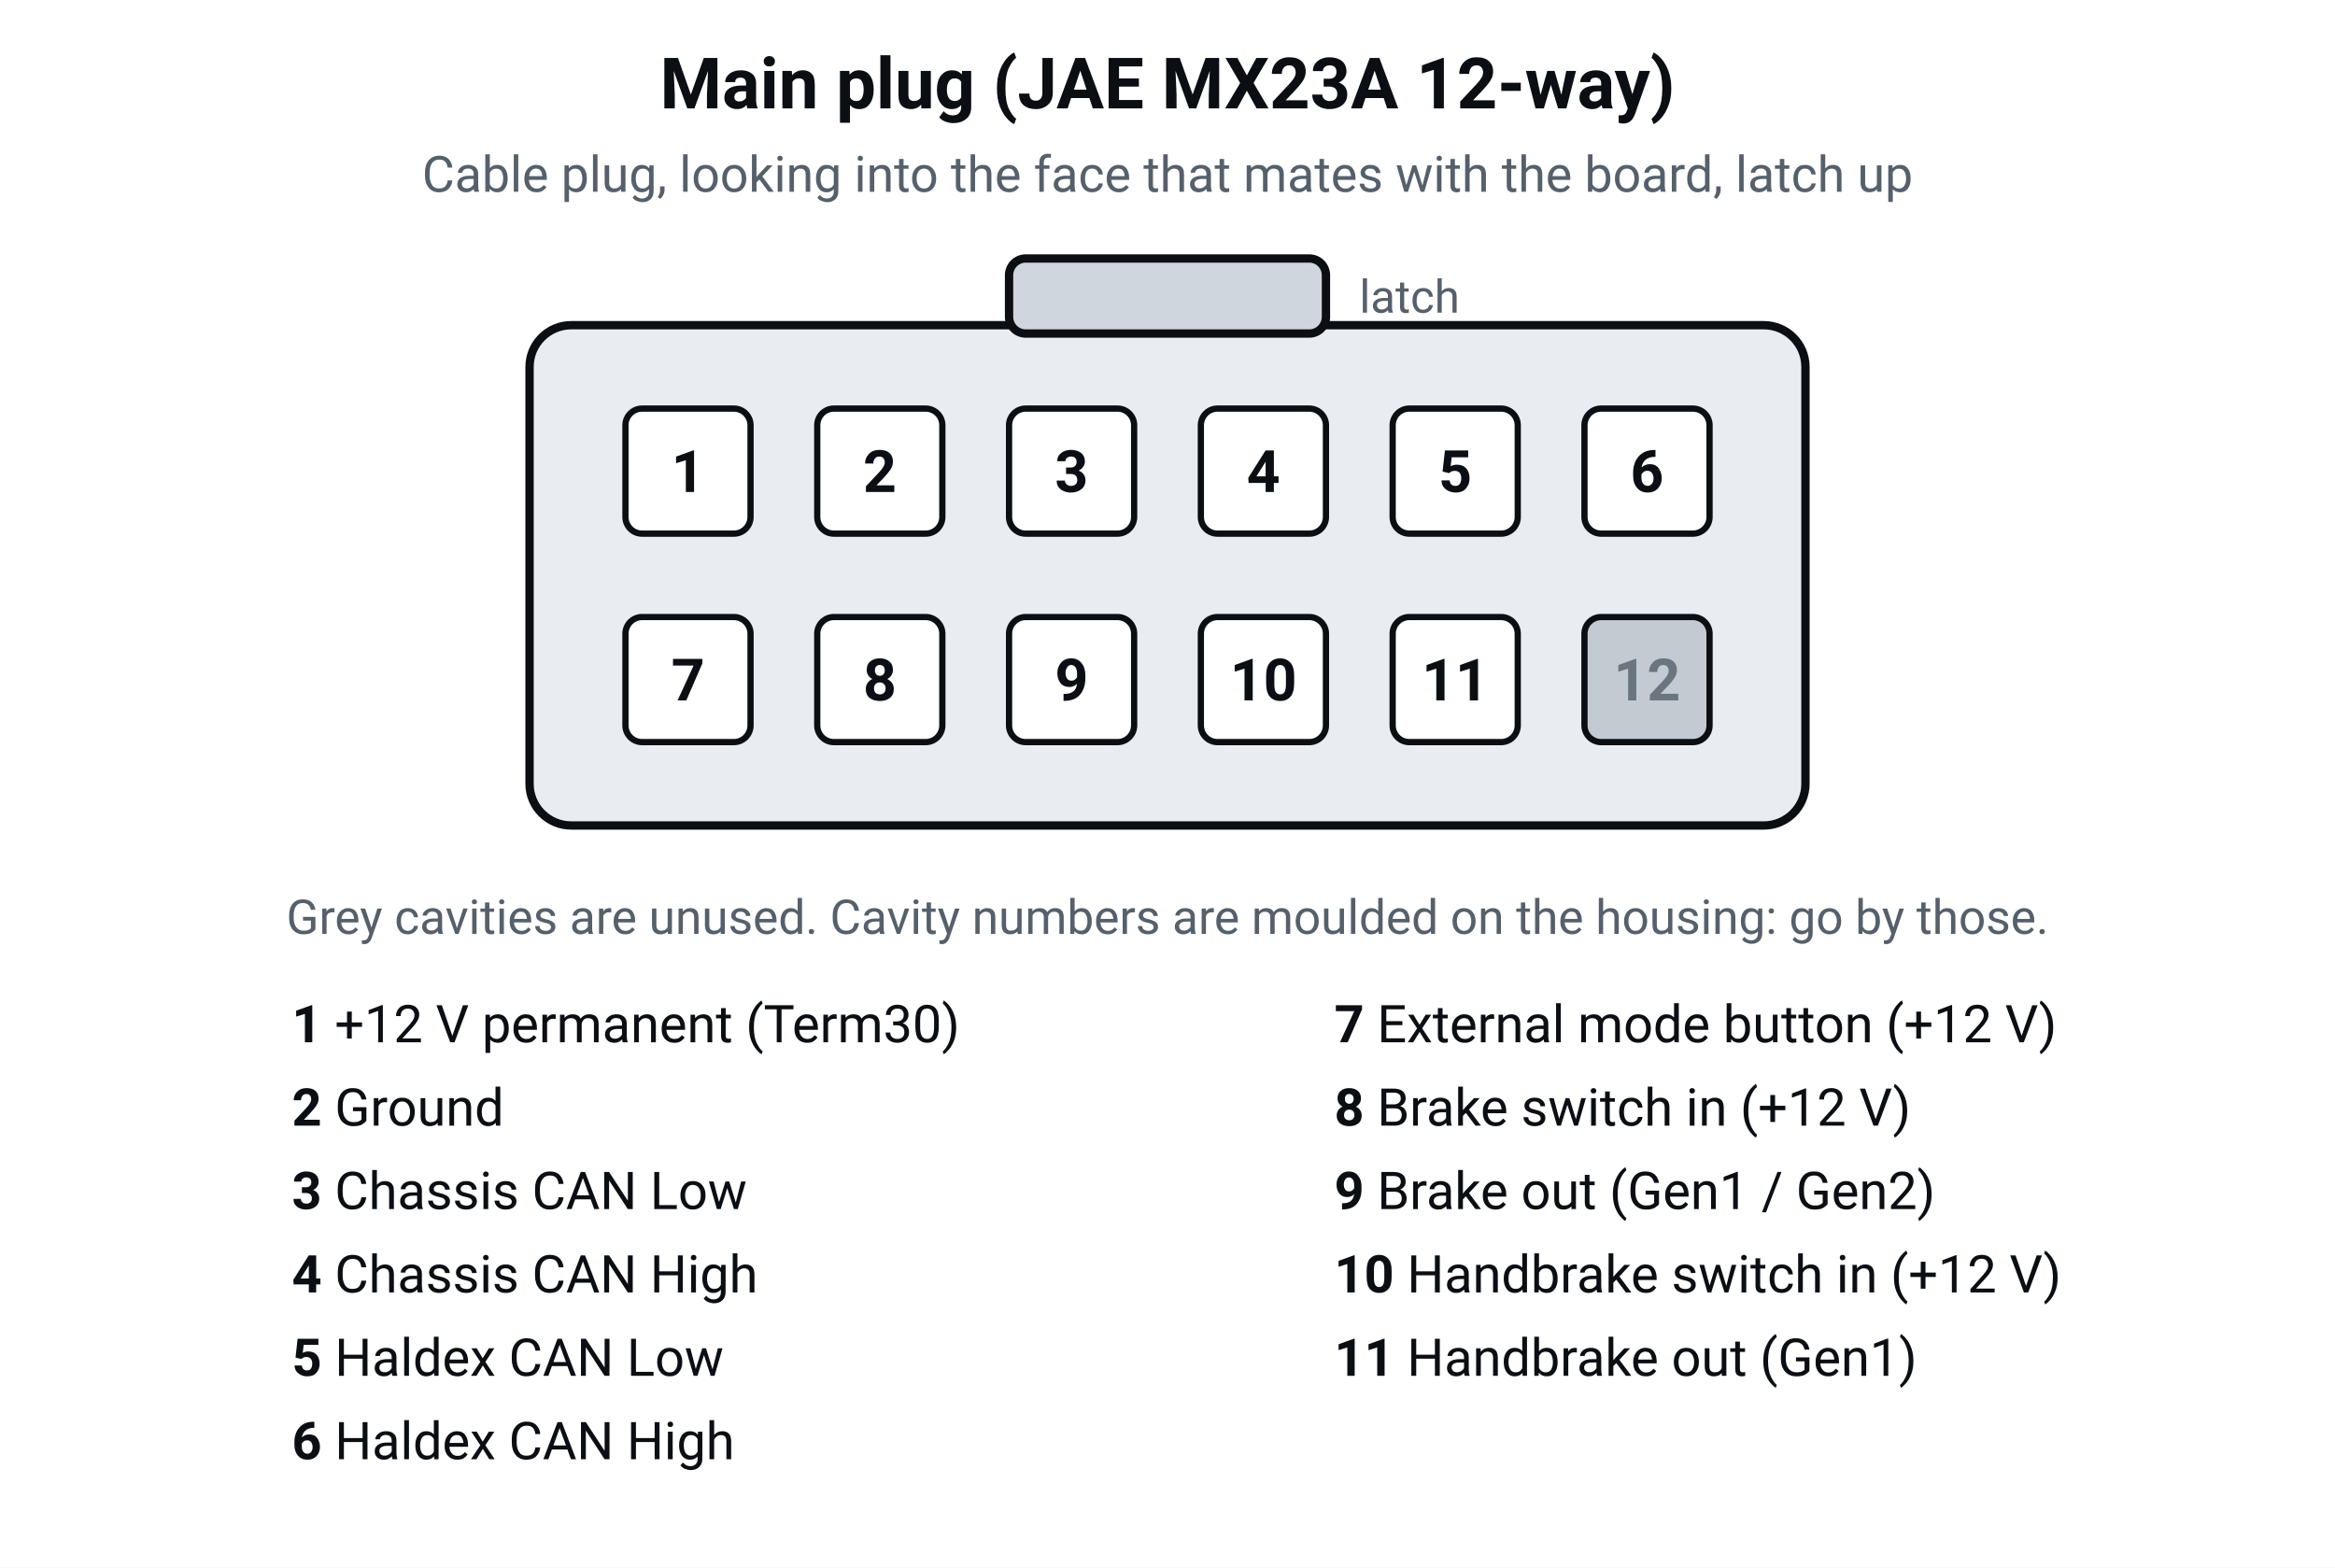
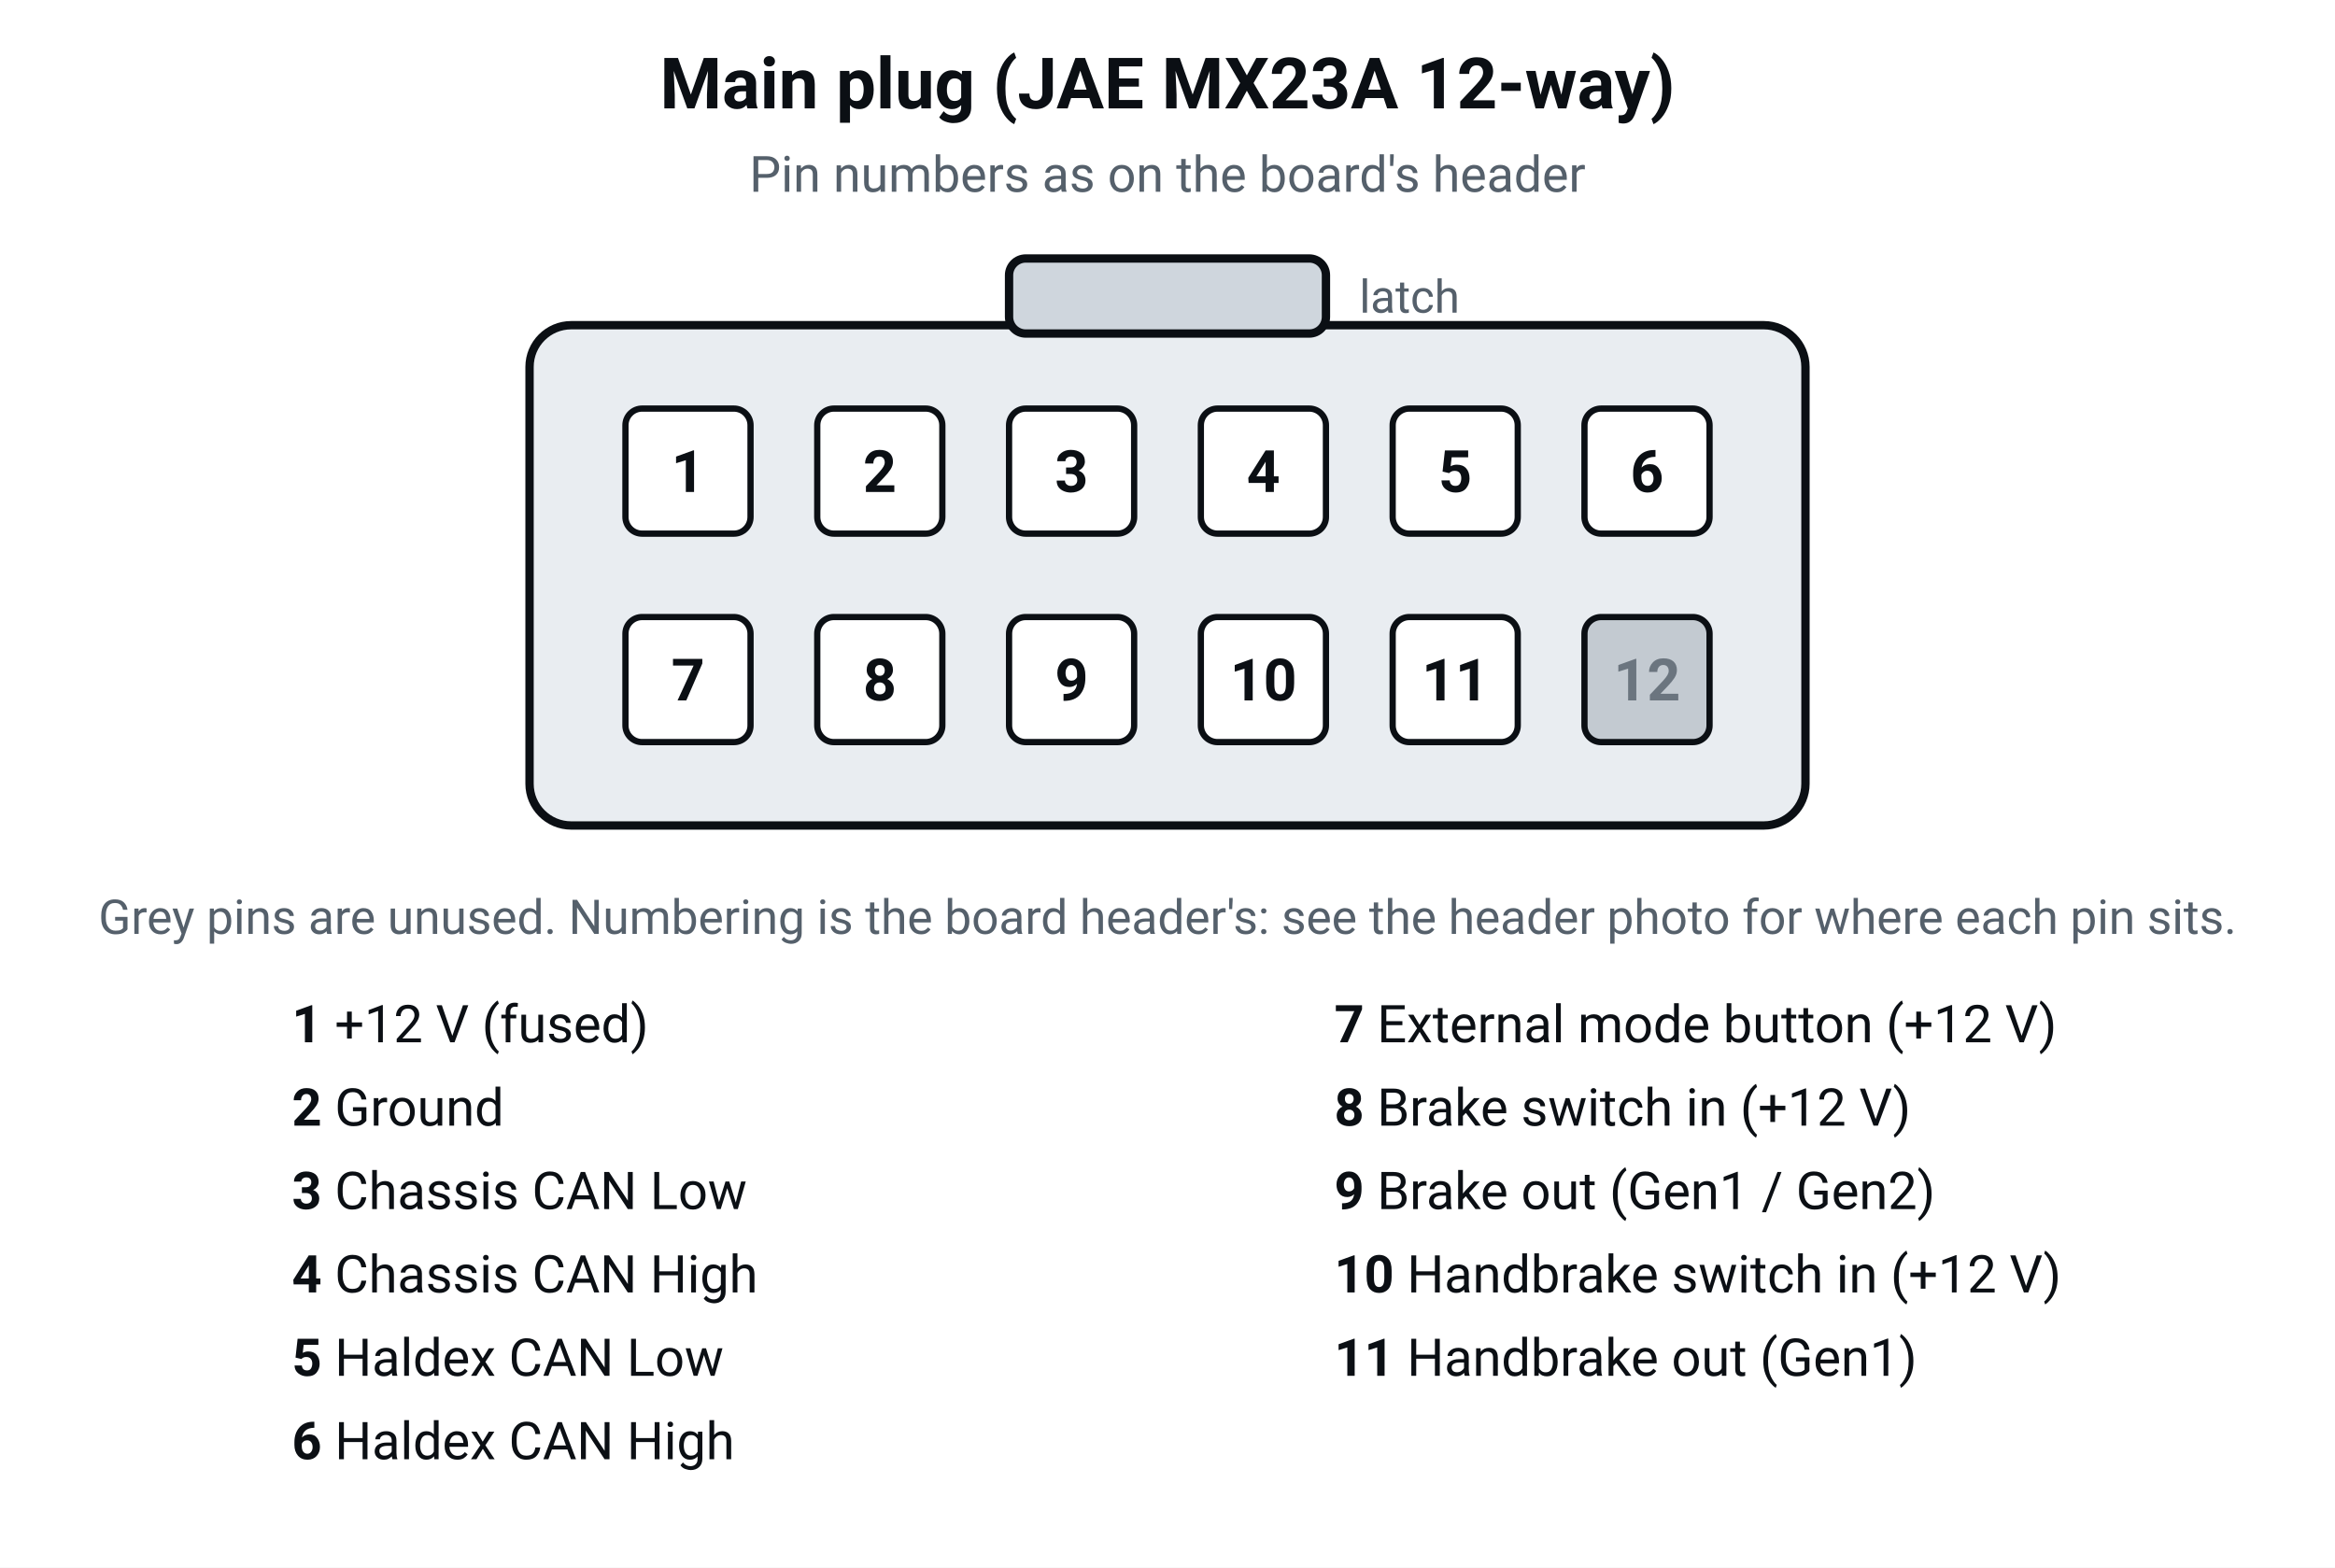
<svg xmlns="http://www.w3.org/2000/svg" viewBox="0 0 560 376" width="560" height="376" font-family="Segoe UI, Roboto, Arial, sans-serif">
  <rect width="100%" height="100%" fill="#ffffff" />
  <text x="280" y="26" text-anchor="middle" font-size="17" font-weight="700" fill="#0b0f14">Main plug (JAE MX23A 12-way)</text>
-   <text x="280" y="46" text-anchor="middle" font-size="12" fill="#55606b">Cable plug, looking into the face that mates with the board, latch up</text>
+   <text x="280" y="46" text-anchor="middle" font-size="12" fill="#55606b">Pin numbers as on the board's header</text>
  <rect x="127" y="78" width="306" height="120" rx="10" fill="#e9edf1" stroke="#0b0f14" stroke-width="2" />
  <rect x="242" y="62" width="76" height="18" rx="4" fill="#cfd6dd" stroke="#0b0f14" stroke-width="2" />
  <text x="326" y="75" font-size="11" fill="#55606b">latch</text>
  <rect x="150" y="98" width="30" height="30" rx="4" fill="#ffffff" stroke="#0b0f14" stroke-width="1.5" />
  <text x="165" y="118" text-anchor="middle" font-size="14" font-weight="700" fill="#0b0f14">1</text>
  <rect x="196" y="98" width="30" height="30" rx="4" fill="#ffffff" stroke="#0b0f14" stroke-width="1.5" />
  <text x="211" y="118" text-anchor="middle" font-size="14" font-weight="700" fill="#0b0f14">2</text>
  <rect x="242" y="98" width="30" height="30" rx="4" fill="#ffffff" stroke="#0b0f14" stroke-width="1.5" />
  <text x="257" y="118" text-anchor="middle" font-size="14" font-weight="700" fill="#0b0f14">3</text>
  <rect x="288" y="98" width="30" height="30" rx="4" fill="#ffffff" stroke="#0b0f14" stroke-width="1.5" />
  <text x="303" y="118" text-anchor="middle" font-size="14" font-weight="700" fill="#0b0f14">4</text>
  <rect x="334" y="98" width="30" height="30" rx="4" fill="#ffffff" stroke="#0b0f14" stroke-width="1.5" />
  <text x="349" y="118" text-anchor="middle" font-size="14" font-weight="700" fill="#0b0f14">5</text>
  <rect x="380" y="98" width="30" height="30" rx="4" fill="#ffffff" stroke="#0b0f14" stroke-width="1.5" />
  <text x="395" y="118" text-anchor="middle" font-size="14" font-weight="700" fill="#0b0f14">6</text>
  <rect x="150" y="148" width="30" height="30" rx="4" fill="#ffffff" stroke="#0b0f14" stroke-width="1.5" />
  <text x="165" y="168" text-anchor="middle" font-size="14" font-weight="700" fill="#0b0f14">7</text>
  <rect x="196" y="148" width="30" height="30" rx="4" fill="#ffffff" stroke="#0b0f14" stroke-width="1.5" />
  <text x="211" y="168" text-anchor="middle" font-size="14" font-weight="700" fill="#0b0f14">8</text>
  <rect x="242" y="148" width="30" height="30" rx="4" fill="#ffffff" stroke="#0b0f14" stroke-width="1.5" />
  <text x="257" y="168" text-anchor="middle" font-size="14" font-weight="700" fill="#0b0f14">9</text>
  <rect x="288" y="148" width="30" height="30" rx="4" fill="#ffffff" stroke="#0b0f14" stroke-width="1.5" />
  <text x="303" y="168" text-anchor="middle" font-size="14" font-weight="700" fill="#0b0f14">10</text>
  <rect x="334" y="148" width="30" height="30" rx="4" fill="#ffffff" stroke="#0b0f14" stroke-width="1.5" />
  <text x="349" y="168" text-anchor="middle" font-size="14" font-weight="700" fill="#0b0f14">11</text>
  <rect x="380" y="148" width="30" height="30" rx="4" fill="#c3cad1" stroke="#0b0f14" stroke-width="1.5" />
  <text x="395" y="168" text-anchor="middle" font-size="14" font-weight="700" fill="#6b757f">12</text>
-   <text x="280" y="224" text-anchor="middle" font-size="11.5" fill="#55606b">Grey cavities are unused. Cavity numbers are moulded on the housing: go by those.</text>
+   <text x="280" y="224" text-anchor="middle" font-size="11.5" fill="#55606b">Grey pins are unused. Numbering is the board header's: see the header photo for where each pin sits.</text>
  <text x="70" y="250" font-size="12.5" fill="#0b0f14">
-     <tspan font-weight="700">1</tspan>  +12 V permanent (Term30)</text>
+     <tspan font-weight="700">1</tspan>  +12 V (fused)</text>
  <text x="70" y="270" font-size="12.5" fill="#0b0f14">
    <tspan font-weight="700">2</tspan>  Ground</text>
  <text x="70" y="290" font-size="12.5" fill="#0b0f14">
    <tspan font-weight="700">3</tspan>  Chassis CAN Low</text>
  <text x="70" y="310" font-size="12.5" fill="#0b0f14">
    <tspan font-weight="700">4</tspan>  Chassis CAN High</text>
  <text x="70" y="330" font-size="12.5" fill="#0b0f14">
    <tspan font-weight="700">5</tspan>  Haldex CAN Low</text>
  <text x="70" y="350" font-size="12.5" fill="#0b0f14">
    <tspan font-weight="700">6</tspan>  Haldex CAN High</text>
  <text x="320" y="250" font-size="12.5" fill="#0b0f14">
    <tspan font-weight="700">7</tspan>  External mode button (+12 V)</text>
  <text x="320" y="270" font-size="12.5" fill="#0b0f14">
    <tspan font-weight="700">8</tspan>  Brake switch in (+12 V)</text>
  <text x="320" y="290" font-size="12.5" fill="#0b0f14">
    <tspan font-weight="700">9</tspan>  Brake out (Gen1 / Gen2)</text>
  <text x="320" y="310" font-size="12.5" fill="#0b0f14">
    <tspan font-weight="700">10</tspan>  Handbrake switch in (+12 V)</text>
  <text x="320" y="330" font-size="12.5" fill="#0b0f14">
    <tspan font-weight="700">11</tspan>  Handbrake out (Gen1)</text>
</svg>
